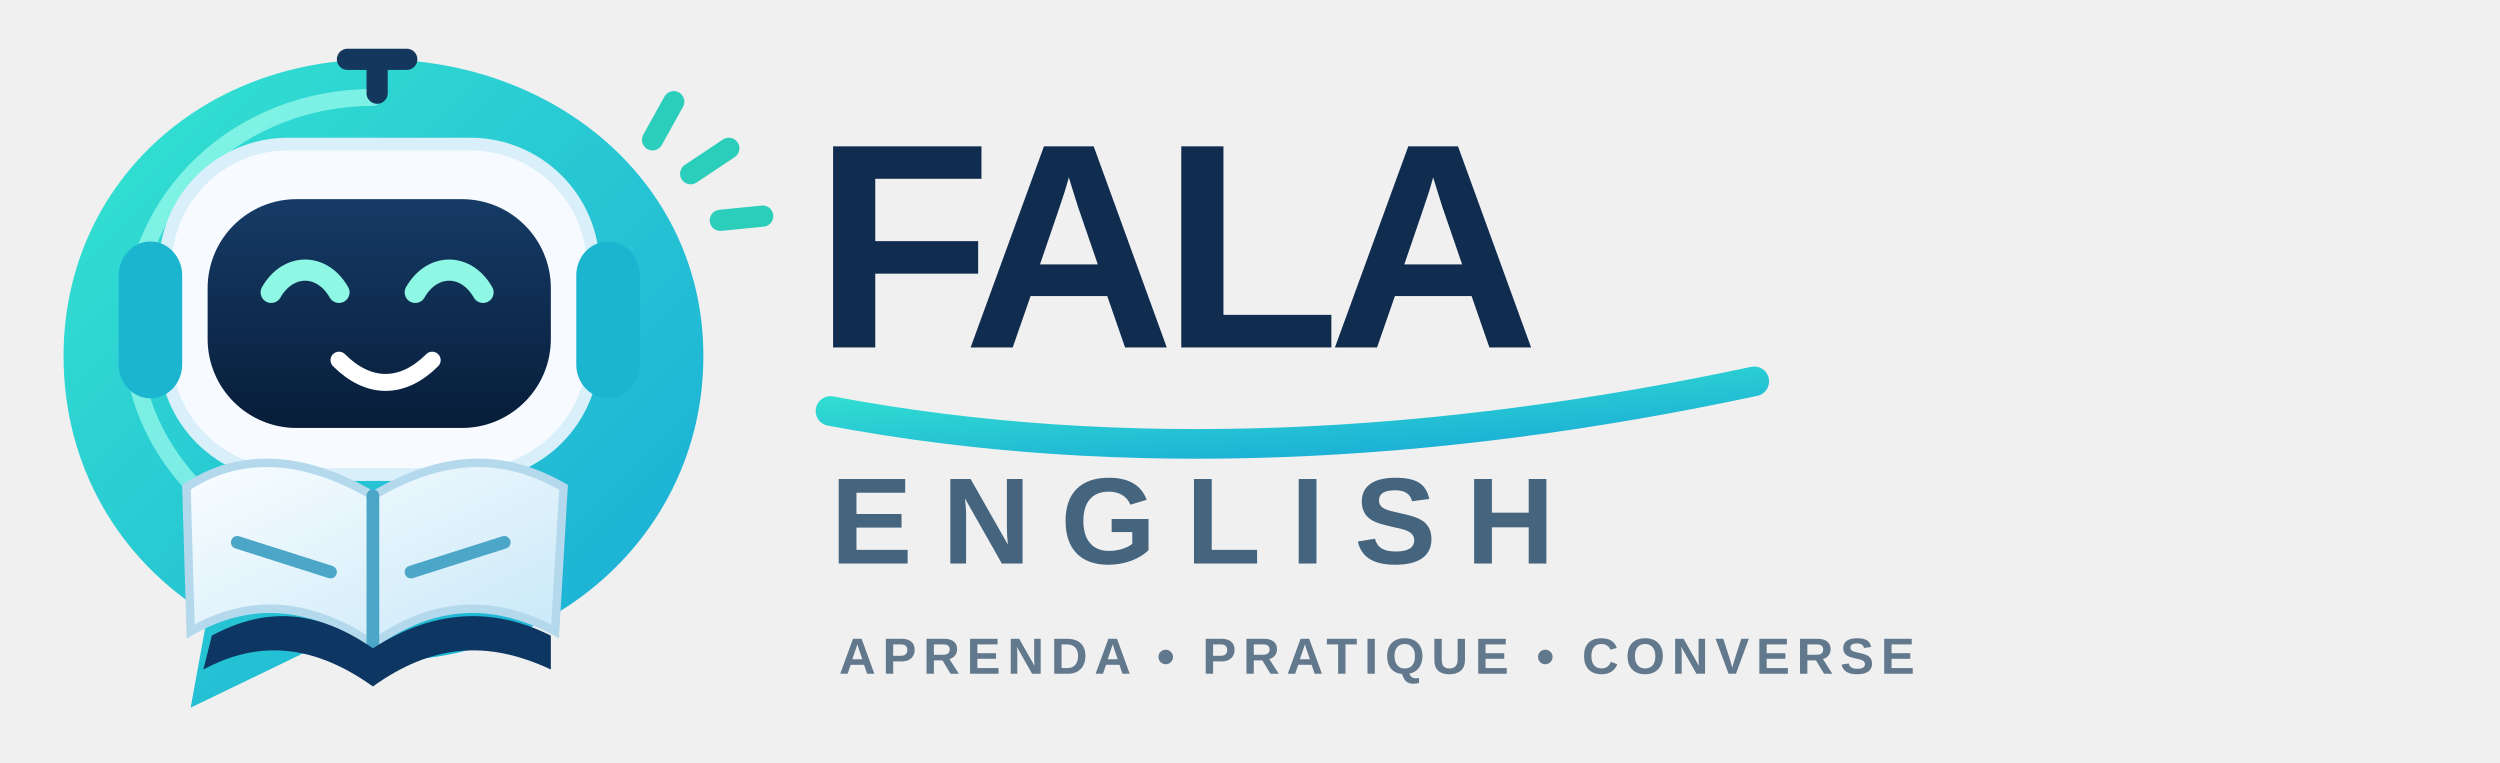
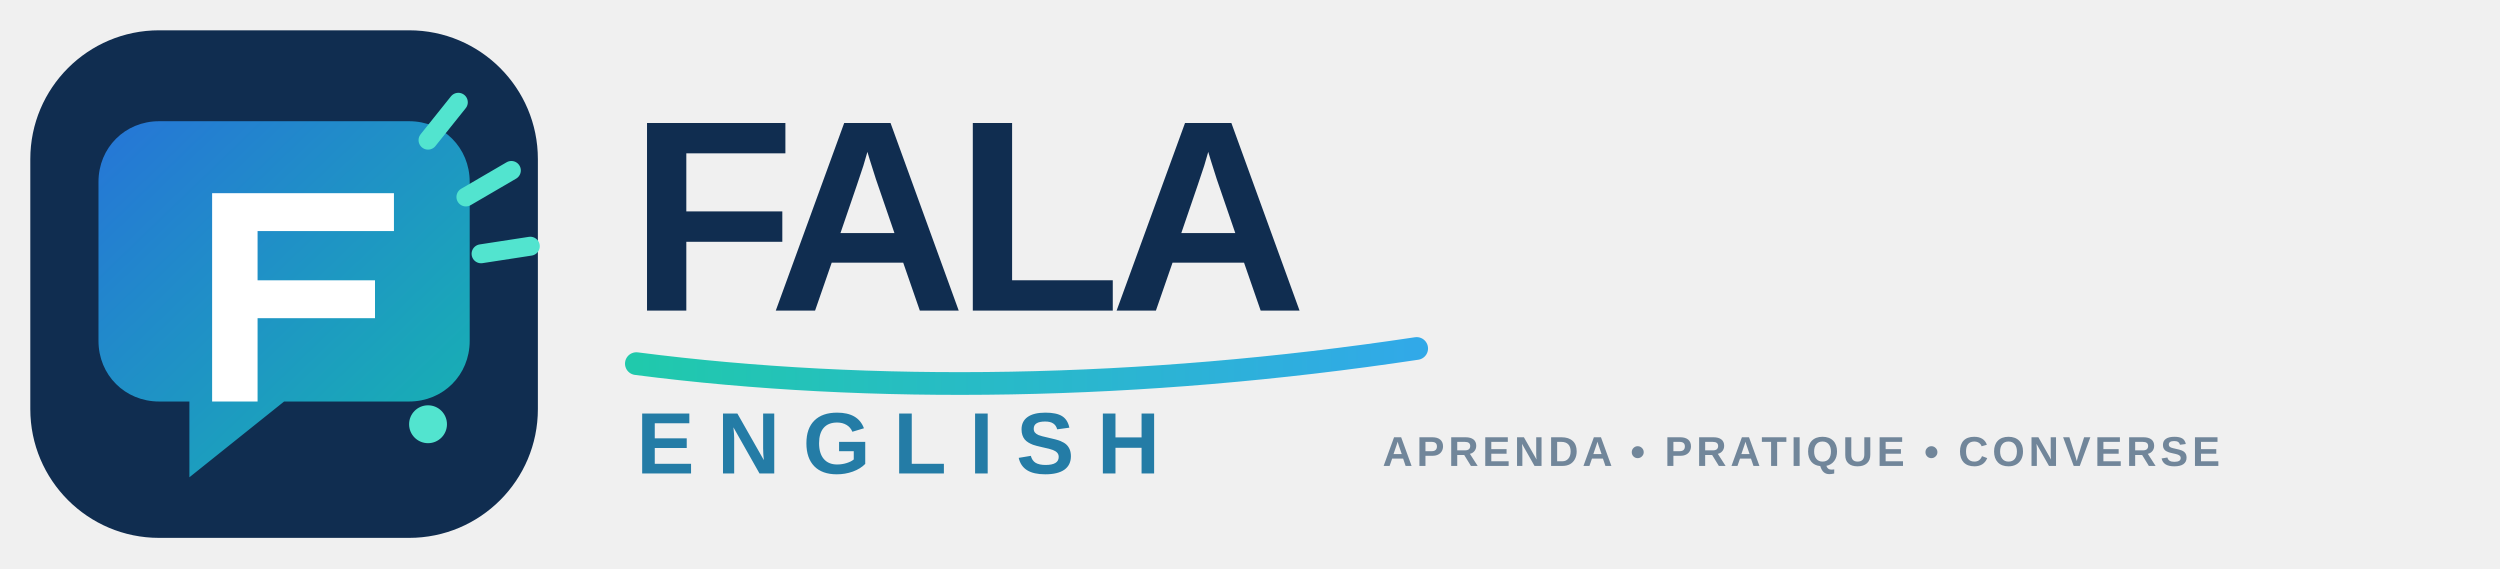
- <svg xmlns="http://www.w3.org/2000/svg" viewBox="0 0 590 180" role="img" aria-labelledby="title desc">
+ <svg xmlns="http://www.w3.org/2000/svg" viewBox="0 0 660 150" role="img" aria-labelledby="title desc">
  <defs>
    <linearGradient id="bubble" x1="0" y1="0" x2="1" y2="1">
-       <stop stop-color="#35e5d0" />
-       <stop offset="1" stop-color="#19a9d7" />
+       <stop offset="0" stop-color="#2675d7" />
+       <stop offset="1" stop-color="#16b6b0" />
    </linearGradient>
-     <linearGradient id="book" x1="0" y1="0" x2="1" y2="1">
-       <stop stop-color="#f9fdff" />
-       <stop offset="1" stop-color="#c8e8f8" />
-     </linearGradient>
-     <linearGradient id="visor" x1="0" y1="0" x2="0" y2="1">
-       <stop stop-color="#163b66" />
-       <stop offset="1" stop-color="#071d39" />
+     <linearGradient id="accent" x1="0" y1="0" x2="1" y2="0">
+       <stop offset="0" stop-color="#20c9ac" />
+       <stop offset="1" stop-color="#31a9e8" />
    </linearGradient>
  </defs>
-   <g transform="translate(8 5)">
-     <path d="M81 9C39 9 7 39 7 79c0 26 13 48 34 61l-4 22 29-14c6 2 10 3 16 3 42 0 76-31 76-72S123 9 81 9Z" fill="url(#bubble)" />
-     <path d="M80 18c-31 0-57 23-57 55 0 14 5 26 14 36" fill="none" stroke="#a8fff0" stroke-width="4" stroke-linecap="round" opacity=".65" />
-     <path d="M81 17v-8m-7 0h14" stroke="#14385d" stroke-width="5" stroke-linecap="round" />
-     <rect x="31" y="29" width="101" height="78" rx="29" fill="#f7fbff" stroke="#d9f0fa" stroke-width="3" />
-     <rect x="41" y="42" width="81" height="54" rx="21" fill="url(#visor)" />
-     <path d="M56 64c4-7 12-7 16 0m18 0c4-7 12-7 16 0" fill="none" stroke="#8ff8e4" stroke-width="5" stroke-linecap="round" />
-     <path d="M72 80c7 7 15 7 22 0" fill="none" stroke="#fff" stroke-width="4" stroke-linecap="round" />
-     <rect x="20" y="52" width="15" height="37" rx="8" fill="#1bb5d0" />
-     <rect x="128" y="52" width="15" height="37" rx="8" fill="#1bb5d0" />
-     <path d="M36 110c12-8 27-8 44 2 17-10 31-10 45-2l-2 34c-15-8-29-7-43 3-15-10-29-11-43-3z" fill="url(#book)" stroke="#b5d9ec" stroke-width="2" />
-     <path d="M80 112v35m-32-24 22 7m41-7-22 7" fill="none" stroke="#4ba6c7" stroke-width="3" stroke-linecap="round" />
-     <path d="M42 145c13-7 25-6 38 3 14-9 28-10 42-3v8c-15-7-28-6-42 4-14-10-27-11-40-4z" fill="#0d3762" />
-     <path d="M146 28l5-9m4 17 9-6m-2 17 10-1" stroke="#2bcdbb" stroke-width="5" stroke-linecap="round" />
+   <g transform="translate(8 8)">
+     <rect width="134" height="134" rx="34" fill="#102d50" />
+     <path d="M34 24h66c9 0 16 7 16 16v42c0 9-7 16-16 16H67l-25 20V98H34c-9 0-16-7-16-16V40c0-9 7-16 16-16Z" fill="url(#bubble)" />
+     <path d="M48 43h48v10H60v13h31v10H60v22H48z" fill="#fff" />
+     <path d="M105 29l8-10m2 25 12-7m-8 22 13-2" stroke="#52e4cf" stroke-width="5" stroke-linecap="round" />
+     <circle cx="105" cy="104" r="5" fill="#52e4cf" />
  </g>
  <g font-family="Manrope, Arial, sans-serif">
-     <text x="192" y="82" fill="#102d50" font-size="69" font-weight="900" letter-spacing="-3">FALA</text>
-     <path d="M196 97c69 13 143 9 218-7" fill="none" stroke="url(#bubble)" stroke-width="7" stroke-linecap="round" />
-     <text x="196" y="133" fill="#45647e" font-size="29" font-weight="800" letter-spacing="7">ENGLISH</text>
-     <text x="198" y="159" fill="#61788d" font-size="12" font-weight="700" letter-spacing="1.6">APRENDA  •  PRATIQUE  •  CONVERSE</text>
+     <text x="166" y="82" fill="#102d50" font-size="72" font-weight="900" letter-spacing="-3">FALA</text>
+     <path d="M168 96c62 8 133 7 206-4" fill="none" stroke="url(#accent)" stroke-width="6" stroke-linecap="round" />
+     <text x="168" y="125" fill="#247ca6" font-size="23" font-weight="800" letter-spacing="6">ENGLISH</text>
+     <text x="365" y="123" fill="#71869a" font-size="11" font-weight="700" letter-spacing="1.05">APRENDA • PRATIQUE • CONVERSE</text>
  </g>
</svg>
